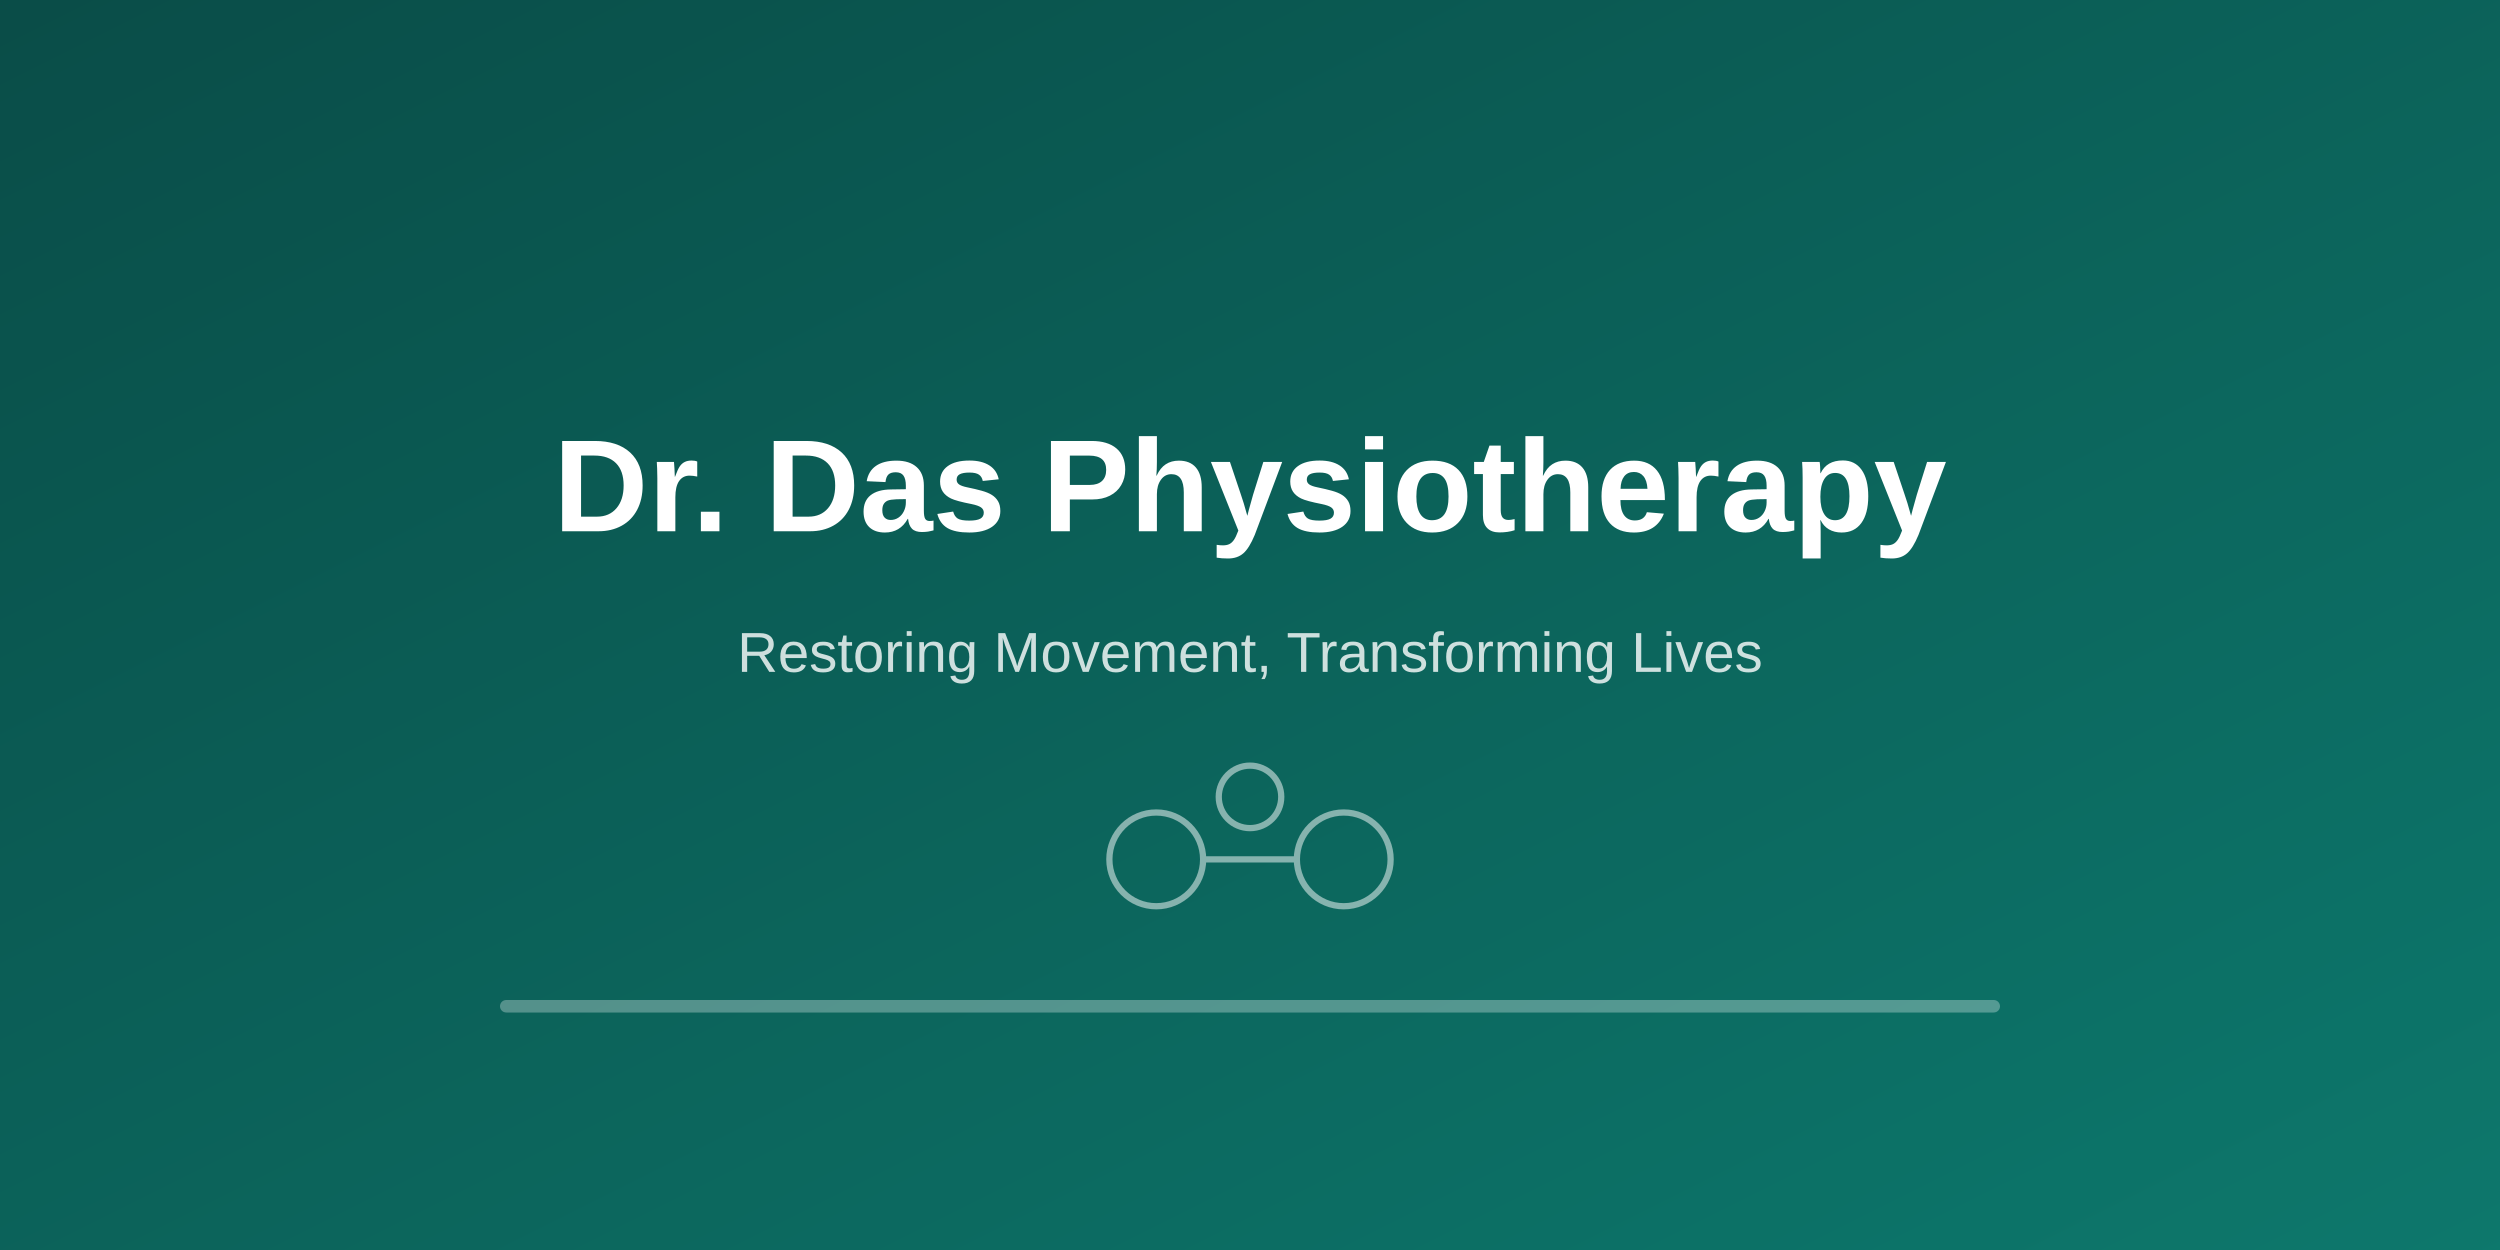
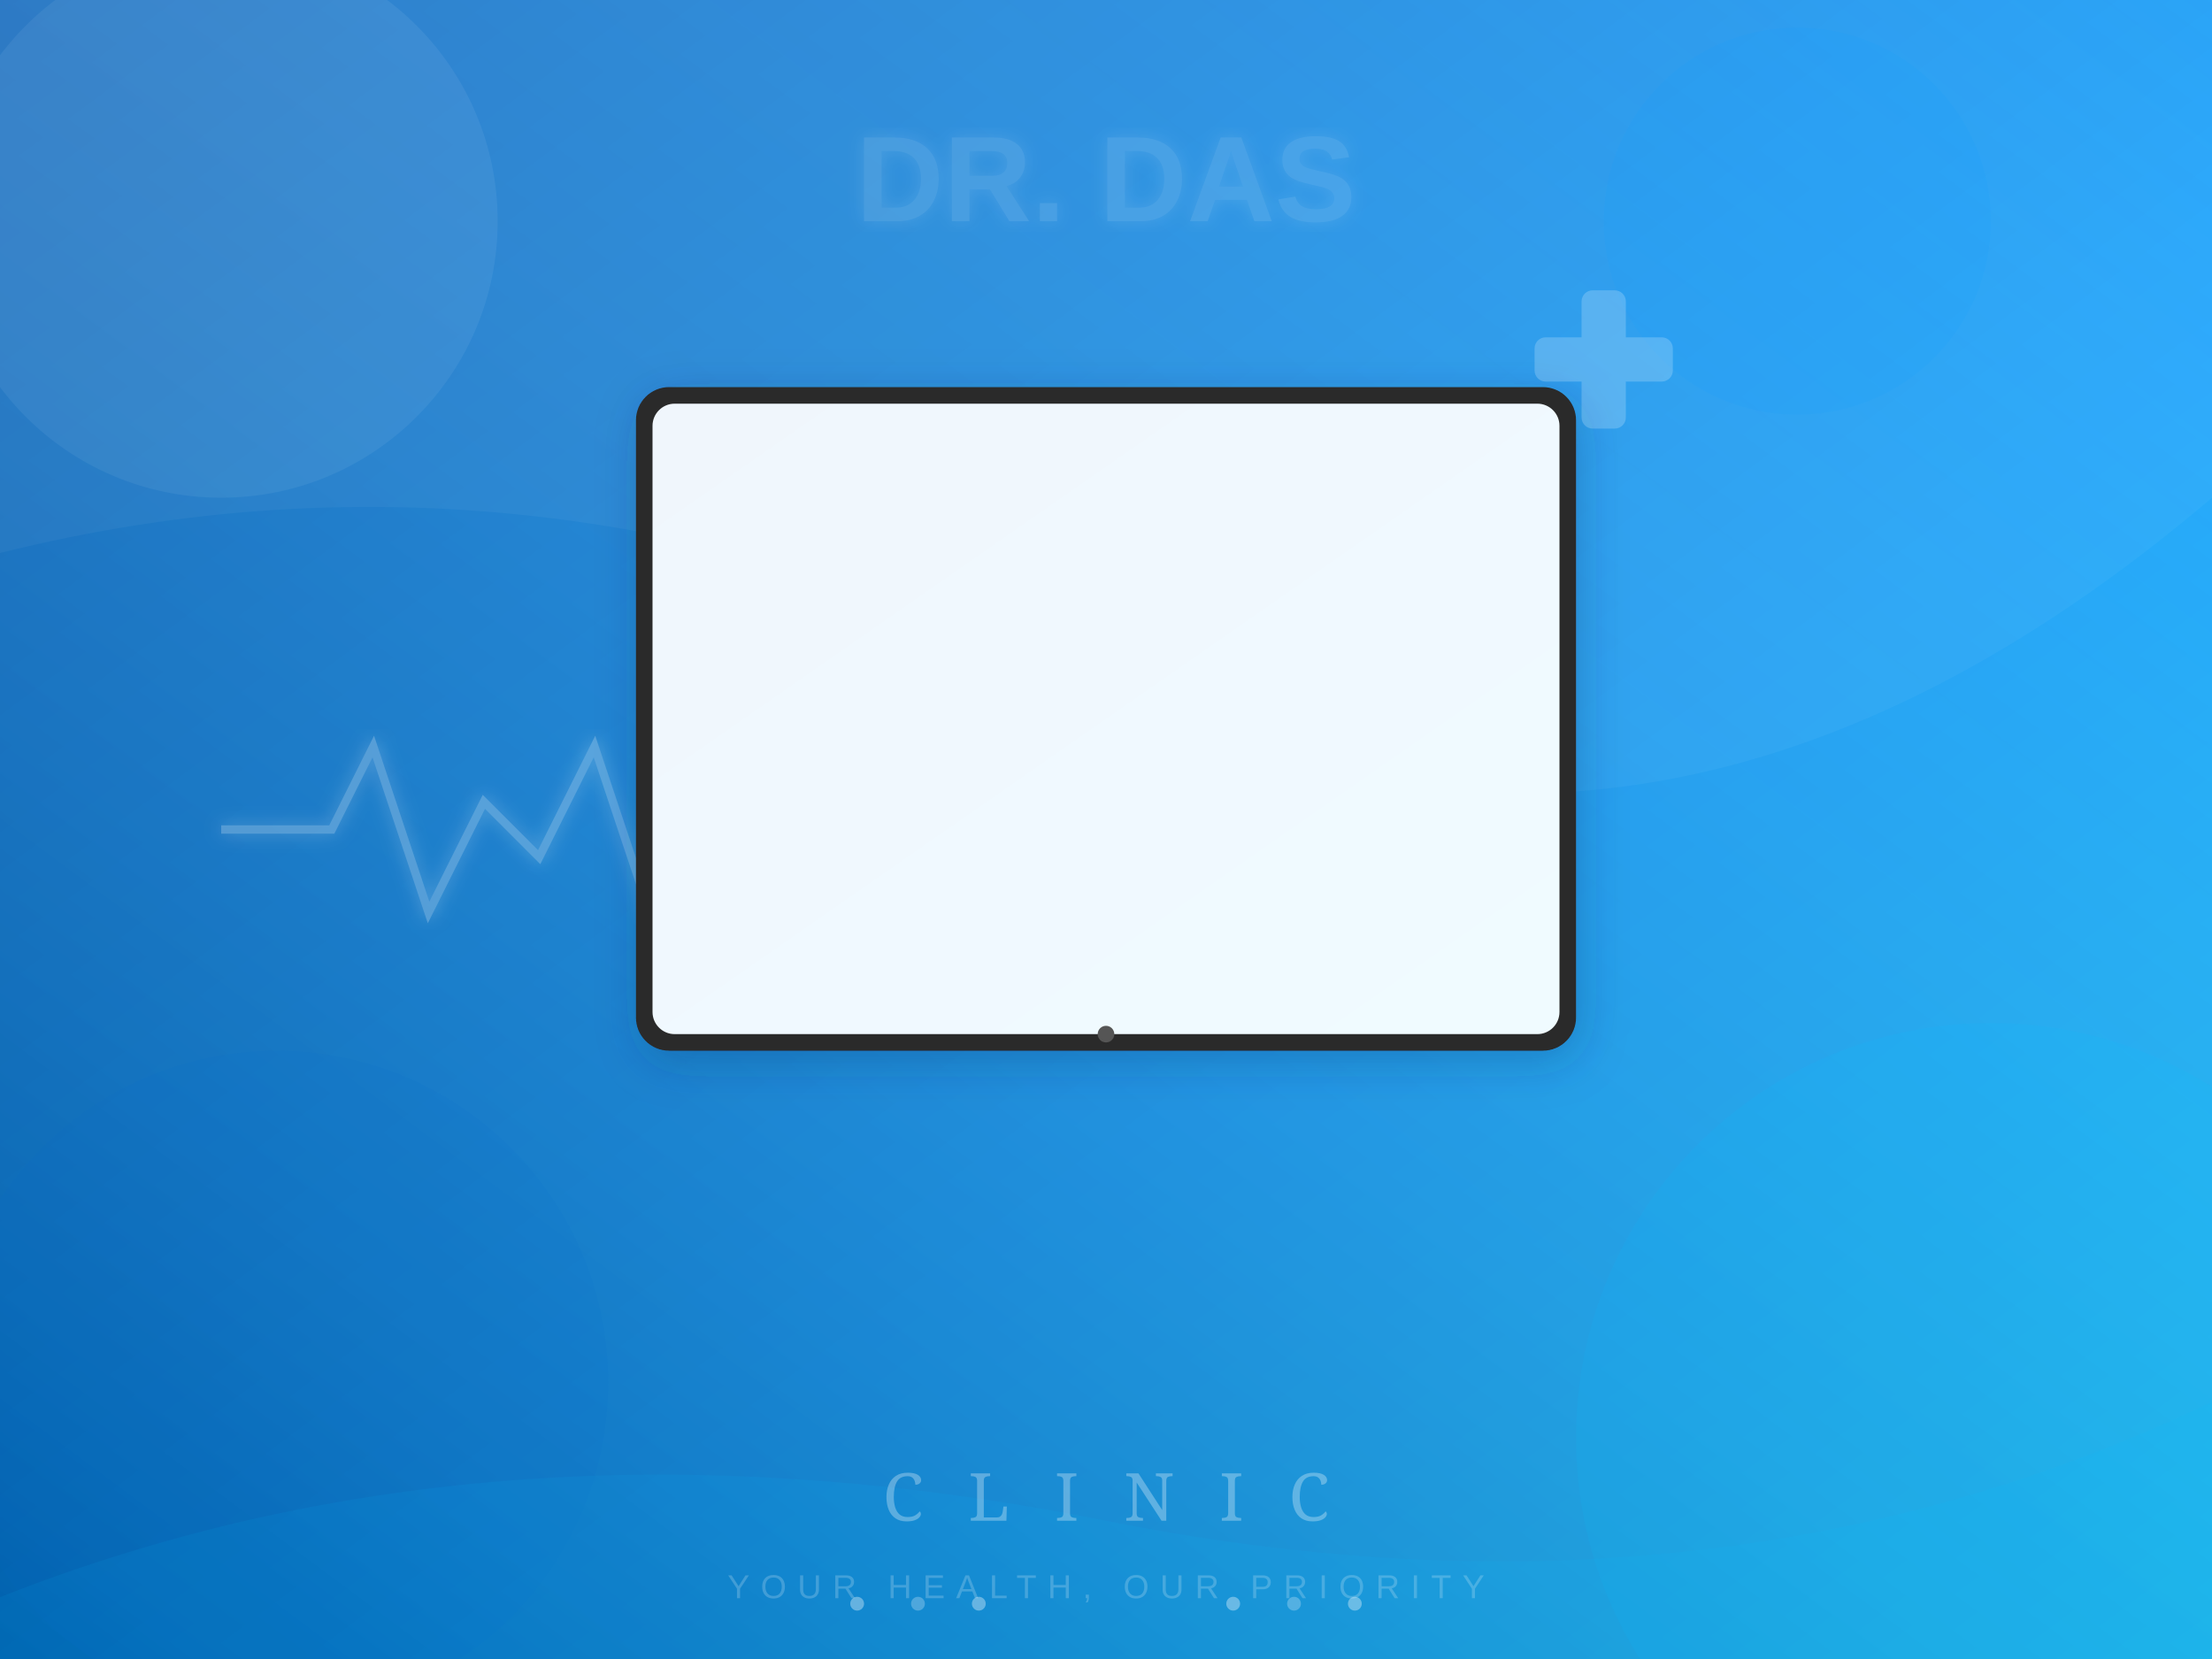
- <svg xmlns="http://www.w3.org/2000/svg" viewBox="0 0 800 400">
+ <svg xmlns="http://www.w3.org/2000/svg" viewBox="0 0 800 600" width="800" height="600">
  <defs>
-     <linearGradient id="g2" x1="0%" y1="0%" x2="100%" y2="100%">
-       <stop offset="0%" stop-color="#0F766E" />
-       <stop offset="100%" stop-color="#14B8A6" />
+     <linearGradient id="bg2" x1="0" y1="0" x2="1" y2="1">
+       <stop offset="0%" stop-color="#0066CC" />
+       <stop offset="60%" stop-color="#0099FF" />
+       <stop offset="100%" stop-color="#00BFFF" />
+     </linearGradient>
+     <linearGradient id="bg2b" x1="0" y1="1" x2="1" y2="0">
+       <stop offset="0%" stop-color="#003366" stop-opacity="0.5" />
+       <stop offset="100%" stop-color="#E0F7FA" stop-opacity="0.15" />
+     </linearGradient>
+     <linearGradient id="card2" x1="0" y1="0" x2="0" y2="1">
+       <stop offset="0%" stop-color="#FFFFFF" stop-opacity="0.95" />
+       <stop offset="100%" stop-color="#E3F2FD" stop-opacity="0.9" />
+     </linearGradient>
+     <filter id="glow2">
+       <feGaussianBlur stdDeviation="3" result="blur" />
+       <feMerge>
+         <feMergeNode in="blur" />
+         <feMergeNode in="SourceGraphic" />
+       </feMerge>
+     </filter>
+     <filter id="shadow2">
+       <feDropShadow dx="2" dy="4" stdDeviation="8" flood-color="#003366" flood-opacity="0.25" />
+     </filter>
+     <linearGradient id="cross" x1="0" y1="0" x2="1" y2="1">
+       <stop offset="0%" stop-color="#FFFFFF" />
+       <stop offset="100%" stop-color="#B3E5FC" />
    </linearGradient>
  </defs>
-   <rect width="800" height="400" fill="url(#g2)" />
-   <rect x="0" y="0" width="800" height="400" fill="rgba(0,0,0,0.35)" />
-   <text x="400" y="170" text-anchor="middle" font-family="Arial,sans-serif" font-size="42" fill="white" font-weight="bold">Dr. Das Physiotherapy</text>
-   <text x="400" y="215" text-anchor="middle" font-family="Arial,sans-serif" font-size="18" fill="rgba(255,255,255,0.8)">Restoring Movement, Transforming Lives</text>
-   <g transform="translate(400,275)" fill="none" stroke="white" stroke-width="2" opacity="0.5">
-     <circle cx="-30" cy="0" r="15" />
-     <circle cx="30" cy="0" r="15" />
-     <line x1="-15" y1="0" x2="15" y2="0" />
-     <circle cx="0" cy="-20" r="10" />
+   <rect width="800" height="600" fill="url(#bg2)" />
+   <rect width="800" height="600" fill="url(#bg2b)" />
+   <circle cx="80" cy="80" r="100" fill="#FFFFFF" opacity="0.06" />
+   <circle cx="720" cy="520" r="150" fill="#00BFFF" opacity="0.1" />
+   <circle cx="650" cy="80" r="70" fill="#0099FF" opacity="0.12" />
+   <circle cx="100" cy="500" r="120" fill="#0066CC" opacity="0.08" />
+   <path d="M0,200 Q200,150 400,250 T800,180 L800,0 L0,0 Z" fill="#FFF" opacity="0.04" />
+   <path d="M-50,600 Q150,500 400,550 T850,480 L850,600 Z" fill="#00BFFF" opacity="0.08" />
+   <path d="M80,300 L120,300 L135,270 L155,330 L175,290 L195,310 L215,270 L235,330 L255,300 L300,300" stroke="#FFF" stroke-width="3" fill="none" opacity="0.25" filter="url(#glow2)" />
+   <g transform="translate(400,200)" opacity="0.12">
+     <rect x="-40" y="-8" width="80" height="16" rx="8" fill="#FFF" />
+     <rect x="-8" y="-40" width="16" height="80" rx="8" fill="#FFF" />
  </g>
-   <rect x="160" y="320" width="480" height="4" rx="2" fill="rgba(255,255,255,0.3)" />
+   <g filter="url(#shadow2)" transform="translate(230,140)">
+     <rect x="0" y="0" width="340" height="240" rx="12" fill="#2C2C2C" />
+     <rect x="6" y="6" width="328" height="228" rx="8" fill="#FFF" />
+     <rect x="6" y="6" width="328" height="228" rx="8" fill="url(#bg2)" opacity="0.06" />
+     <circle cx="170" cy="234" r="3" fill="#555" />
+   </g>
+   <g transform="translate(580,130)" opacity="0.2">
+     <rect x="-25" y="-8" width="50" height="16" rx="4" fill="#FFF" />
+     <rect x="-8" y="-25" width="16" height="50" rx="4" fill="#FFF" />
+   </g>
+   <text x="400" y="80" font-family="Arial,sans-serif" font-size="44" font-weight="900" fill="#FFF" text-anchor="middle" filter="url(#glow2)" opacity="0.12">DR. DAS</text>
+   <text x="400" y="550" font-family="Georgia,serif" font-size="24" fill="#FFF" text-anchor="middle" opacity="0.3" letter-spacing="5">C L I N I C</text>
+   <text x="400" y="578" font-family="Arial,sans-serif" font-size="12" fill="#FFF" text-anchor="middle" opacity="0.2" letter-spacing="4">YOUR HEALTH, OUR PRIORITY</text>
+   <circle cx="310" cy="580" r="2.5" fill="#FFF" opacity="0.35" />
+   <circle cx="332" cy="580" r="2.5" fill="#FFF" opacity="0.25" />
+   <circle cx="354" cy="580" r="2.5" fill="#FFF" opacity="0.35" />
+   <circle cx="446" cy="580" r="2.5" fill="#FFF" opacity="0.35" />
+   <circle cx="468" cy="580" r="2.5" fill="#FFF" opacity="0.25" />
+   <circle cx="490" cy="580" r="2.5" fill="#FFF" opacity="0.35" />
</svg>
